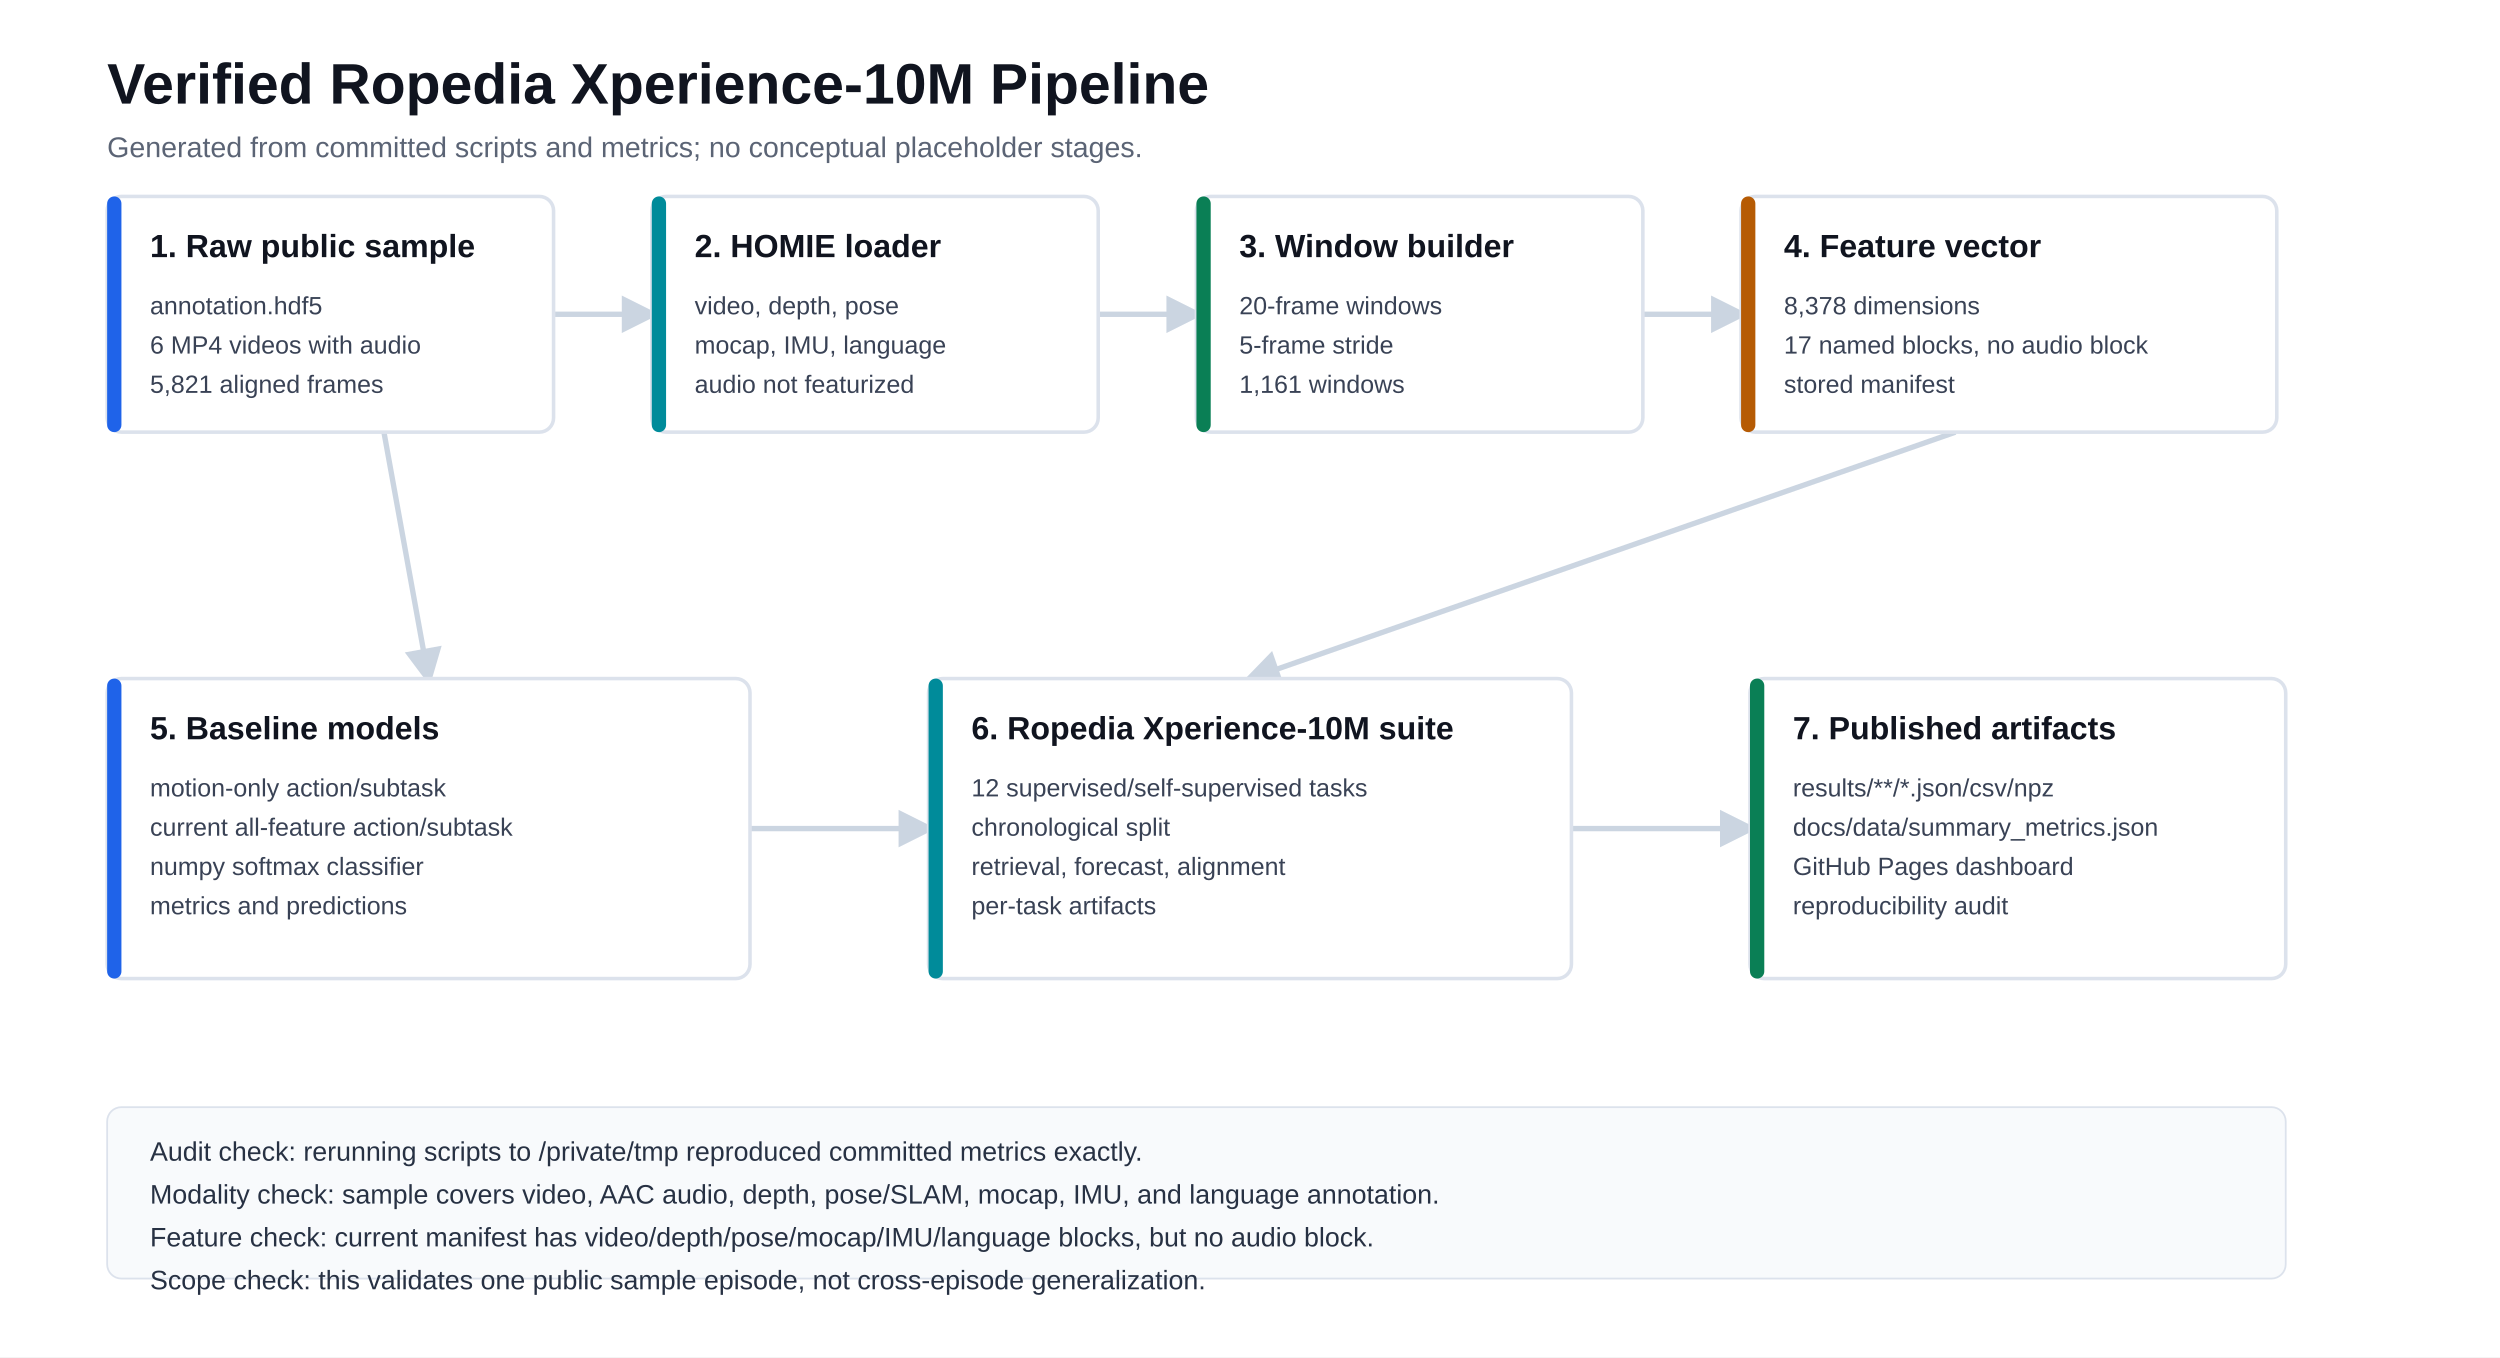
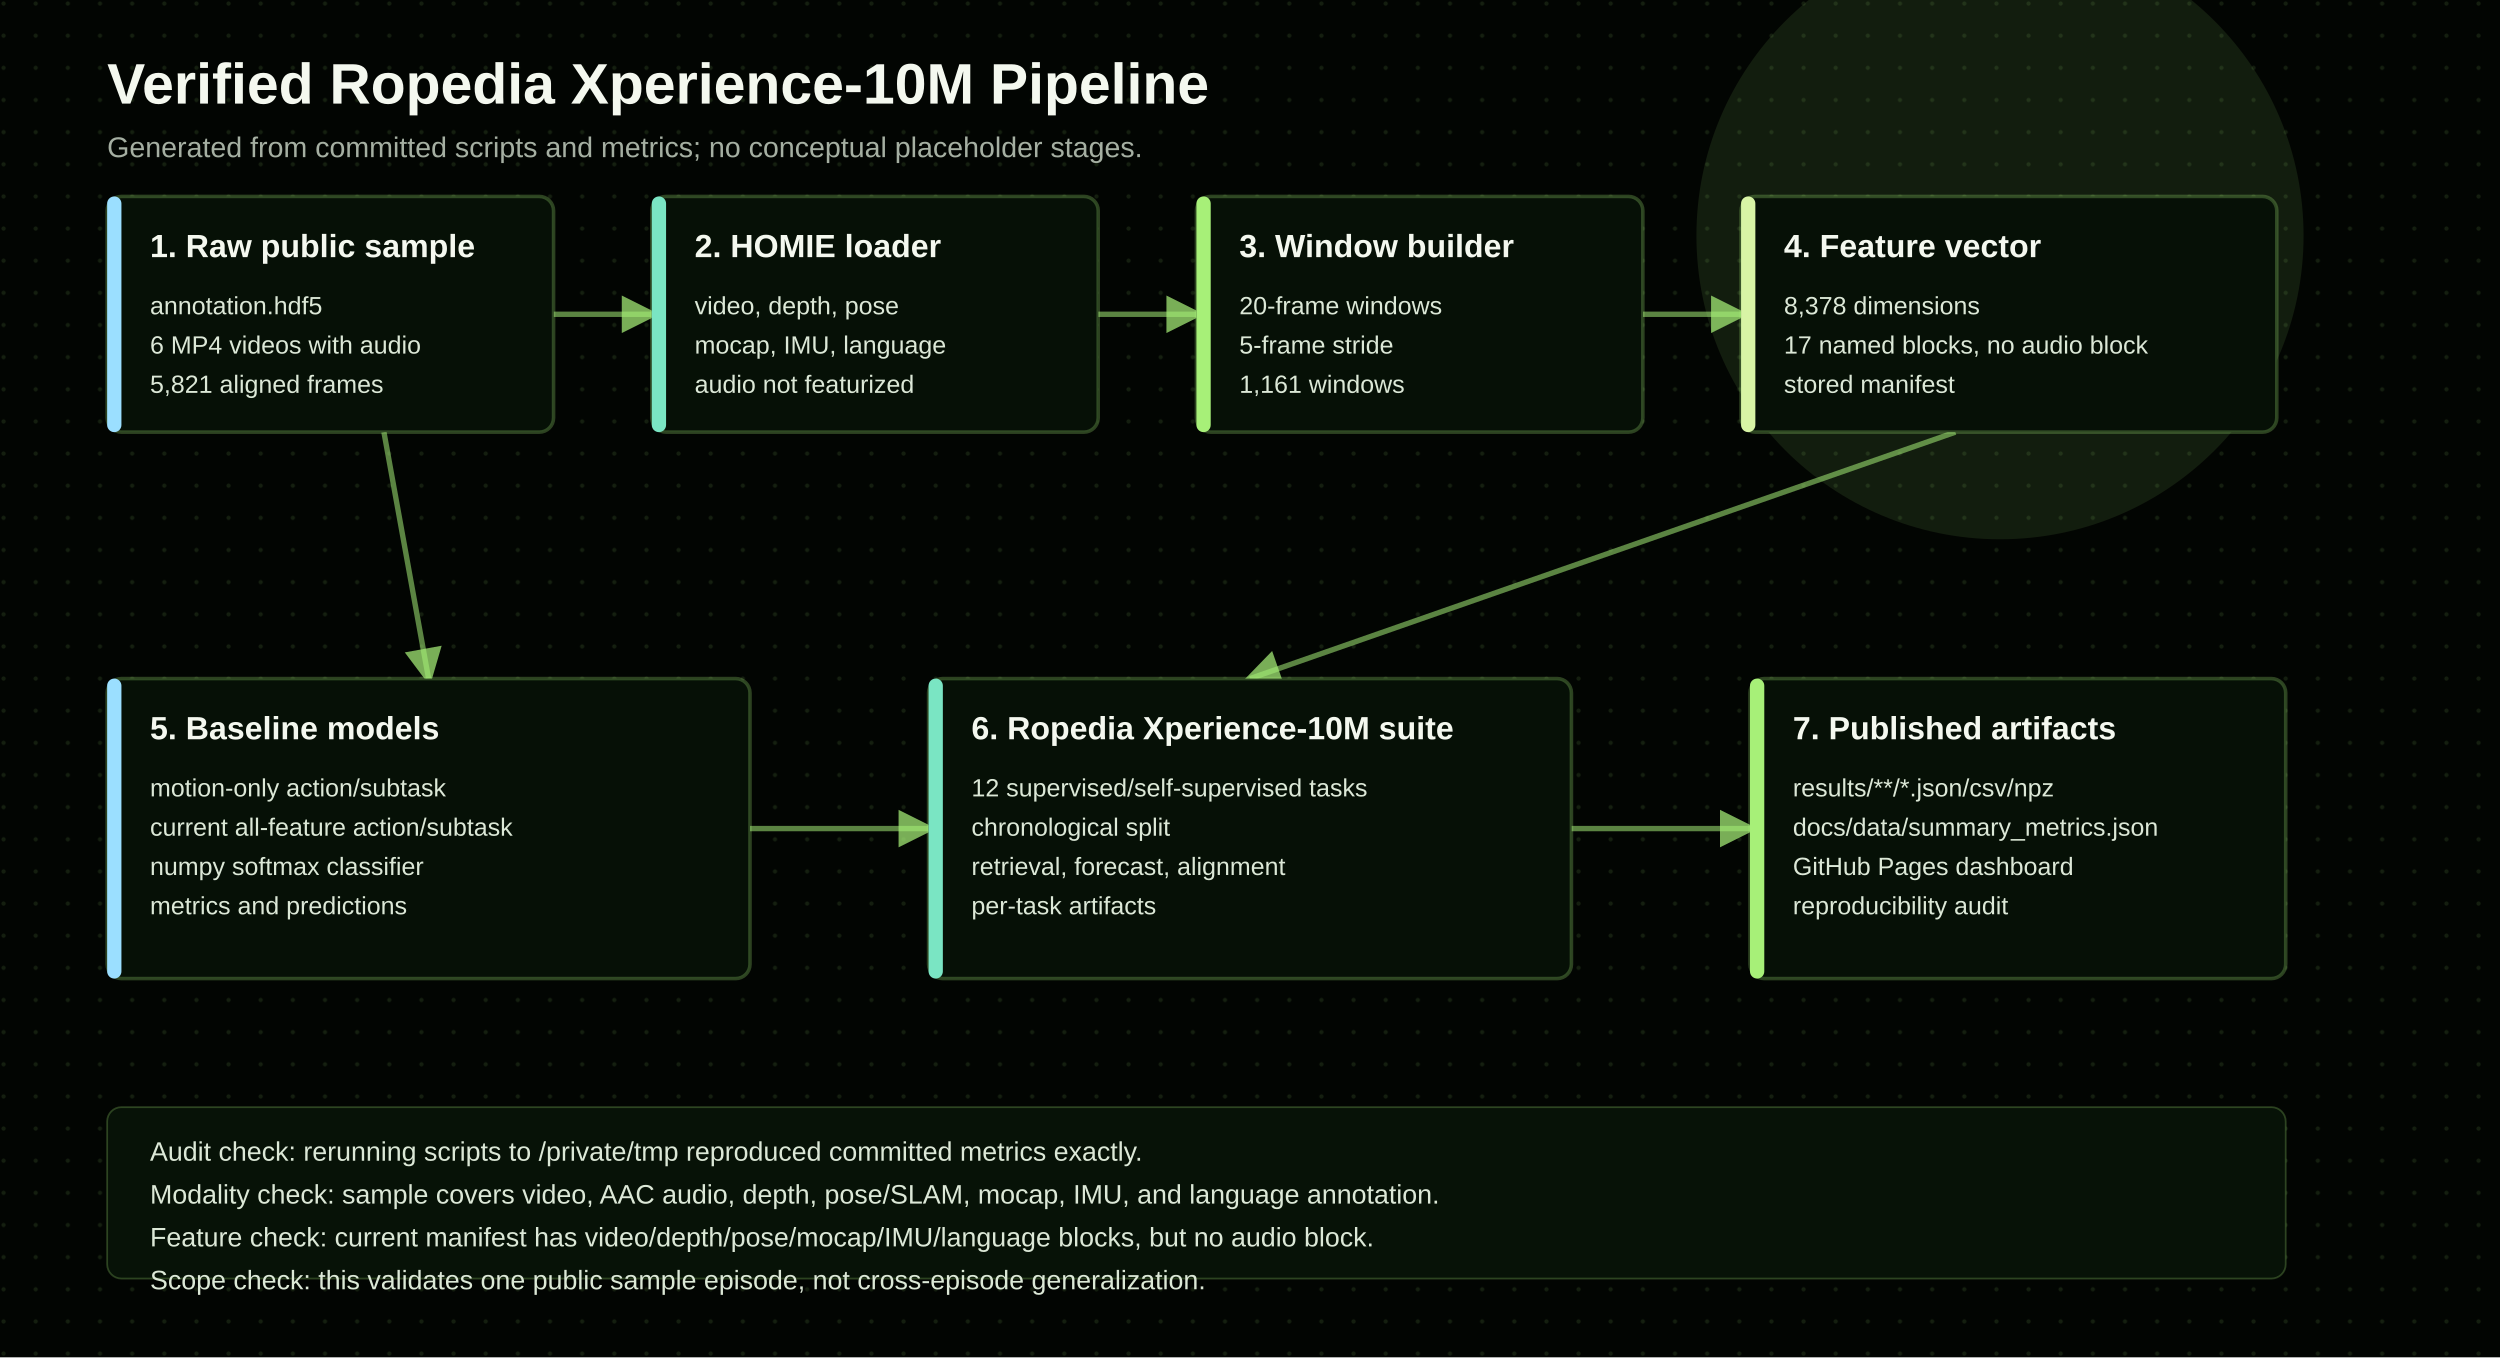
<svg xmlns="http://www.w3.org/2000/svg" width="1400" height="760" viewBox="0 0 1400 760">
  <defs>
+     <pattern id="dotgrid" width="18" height="18" patternUnits="userSpaceOnUse">
+       <circle cx="2" cy="2" r="1.2" fill="#a7f078" opacity="0.20" />
+     </pattern>
    <marker id="arrow" viewBox="0 0 10 10" refX="8" refY="5" markerWidth="7" markerHeight="7" orient="auto-start-reverse">
-       <path d="M 0 0 L 10 5 L 0 10 z" fill="#cbd5e1" />
+       <path d="M 0 0 L 10 5 L 0 10 z" fill="#a7f078" fill-opacity="0.72" />
    </marker>
  </defs>
-   <rect width="100%" height="100%" fill="#ffffff" />
-   <rect x="0" y="0" width="1400" height="760" fill="#ffffff" />
-   <text x="60" y="58" font-family="Arial, sans-serif" font-size="32" font-weight="700" fill="#10141f">Verified Ropedia Xperience-10M Pipeline</text>
-   <text x="60" y="88" font-family="Arial, sans-serif" font-size="16" fill="#5b6475">Generated from committed scripts and metrics; no conceptual placeholder stages.</text>
-   <line x1="310" y1="176" x2="365" y2="176" stroke="#cbd5e1" stroke-width="3" marker-end="url(#arrow)" />
-   <line x1="615" y1="176" x2="670" y2="176" stroke="#cbd5e1" stroke-width="3" marker-end="url(#arrow)" />
-   <line x1="920" y1="176" x2="975" y2="176" stroke="#cbd5e1" stroke-width="3" marker-end="url(#arrow)" />
-   <line x1="215" y1="242" x2="240" y2="380" stroke="#cbd5e1" stroke-width="3" marker-end="url(#arrow)" />
-   <line x1="1095" y1="242" x2="700" y2="380" stroke="#cbd5e1" stroke-width="3" marker-end="url(#arrow)" />
-   <line x1="420" y1="464" x2="520" y2="464" stroke="#cbd5e1" stroke-width="3" marker-end="url(#arrow)" />
-   <line x1="880" y1="464" x2="980" y2="464" stroke="#cbd5e1" stroke-width="3" marker-end="url(#arrow)" />
-   <rect x="60" y="110" width="250" height="132" rx="8" fill="#ffffff" stroke="#dce2ec" stroke-width="2" />
-   <rect x="60" y="110" width="8" height="132" rx="4" fill="#1f63e9" />
-   <text x="84" y="144" font-family="Arial, sans-serif" font-size="18" font-weight="700" fill="#10141f">1. Raw public sample</text>
-   <text x="84" y="176" font-family="Arial, sans-serif" font-size="14" fill="#394255">annotation.hdf5</text>
-   <text x="84" y="198" font-family="Arial, sans-serif" font-size="14" fill="#394255">6 MP4 videos with audio</text>
-   <text x="84" y="220" font-family="Arial, sans-serif" font-size="14" fill="#394255">5,821 aligned frames</text>
-   <rect x="365" y="110" width="250" height="132" rx="8" fill="#ffffff" stroke="#dce2ec" stroke-width="2" />
-   <rect x="365" y="110" width="8" height="132" rx="4" fill="#008b9a" />
-   <text x="389" y="144" font-family="Arial, sans-serif" font-size="18" font-weight="700" fill="#10141f">2. HOMIE loader</text>
-   <text x="389" y="176" font-family="Arial, sans-serif" font-size="14" fill="#394255">video, depth, pose</text>
-   <text x="389" y="198" font-family="Arial, sans-serif" font-size="14" fill="#394255">mocap, IMU, language</text>
-   <text x="389" y="220" font-family="Arial, sans-serif" font-size="14" fill="#394255">audio not featurized</text>
-   <rect x="670" y="110" width="250" height="132" rx="8" fill="#ffffff" stroke="#dce2ec" stroke-width="2" />
-   <rect x="670" y="110" width="8" height="132" rx="4" fill="#0a7f55" />
-   <text x="694" y="144" font-family="Arial, sans-serif" font-size="18" font-weight="700" fill="#10141f">3. Window builder</text>
-   <text x="694" y="176" font-family="Arial, sans-serif" font-size="14" fill="#394255">20-frame windows</text>
-   <text x="694" y="198" font-family="Arial, sans-serif" font-size="14" fill="#394255">5-frame stride</text>
-   <text x="694" y="220" font-family="Arial, sans-serif" font-size="14" fill="#394255">1,161 windows</text>
-   <rect x="975" y="110" width="300" height="132" rx="8" fill="#ffffff" stroke="#dce2ec" stroke-width="2" />
-   <rect x="975" y="110" width="8" height="132" rx="4" fill="#b65b04" />
-   <text x="999" y="144" font-family="Arial, sans-serif" font-size="18" font-weight="700" fill="#10141f">4. Feature vector</text>
-   <text x="999" y="176" font-family="Arial, sans-serif" font-size="14" fill="#394255">8,378 dimensions</text>
-   <text x="999" y="198" font-family="Arial, sans-serif" font-size="14" fill="#394255">17 named blocks, no audio block</text>
-   <text x="999" y="220" font-family="Arial, sans-serif" font-size="14" fill="#394255">stored manifest</text>
-   <rect x="60" y="380" width="360" height="168" rx="8" fill="#ffffff" stroke="#dce2ec" stroke-width="2" />
-   <rect x="60" y="380" width="8" height="168" rx="4" fill="#1f63e9" />
-   <text x="84" y="414" font-family="Arial, sans-serif" font-size="18" font-weight="700" fill="#10141f">5. Baseline models</text>
-   <text x="84" y="446" font-family="Arial, sans-serif" font-size="14" fill="#394255">motion-only action/subtask</text>
-   <text x="84" y="468" font-family="Arial, sans-serif" font-size="14" fill="#394255">current all-feature action/subtask</text>
-   <text x="84" y="490" font-family="Arial, sans-serif" font-size="14" fill="#394255">numpy softmax classifier</text>
-   <text x="84" y="512" font-family="Arial, sans-serif" font-size="14" fill="#394255">metrics and predictions</text>
-   <rect x="520" y="380" width="360" height="168" rx="8" fill="#ffffff" stroke="#dce2ec" stroke-width="2" />
-   <rect x="520" y="380" width="8" height="168" rx="4" fill="#008b9a" />
-   <text x="544" y="414" font-family="Arial, sans-serif" font-size="18" font-weight="700" fill="#10141f">6. Ropedia Xperience-10M suite</text>
-   <text x="544" y="446" font-family="Arial, sans-serif" font-size="14" fill="#394255">12 supervised/self-supervised tasks</text>
-   <text x="544" y="468" font-family="Arial, sans-serif" font-size="14" fill="#394255">chronological split</text>
-   <text x="544" y="490" font-family="Arial, sans-serif" font-size="14" fill="#394255">retrieval, forecast, alignment</text>
-   <text x="544" y="512" font-family="Arial, sans-serif" font-size="14" fill="#394255">per-task artifacts</text>
-   <rect x="980" y="380" width="300" height="168" rx="8" fill="#ffffff" stroke="#dce2ec" stroke-width="2" />
-   <rect x="980" y="380" width="8" height="168" rx="4" fill="#0a7f55" />
-   <text x="1004" y="414" font-family="Arial, sans-serif" font-size="18" font-weight="700" fill="#10141f">7. Published artifacts</text>
-   <text x="1004" y="446" font-family="Arial, sans-serif" font-size="14" fill="#394255">results/**/*.json/csv/npz</text>
-   <text x="1004" y="468" font-family="Arial, sans-serif" font-size="14" fill="#394255">docs/data/summary_metrics.json</text>
-   <text x="1004" y="490" font-family="Arial, sans-serif" font-size="14" fill="#394255">GitHub Pages dashboard</text>
-   <text x="1004" y="512" font-family="Arial, sans-serif" font-size="14" fill="#394255">reproducibility audit</text>
-   <rect x="60" y="620" width="1220" height="96" rx="8" fill="#f8fafc" stroke="#dce2ec" />
-   <text x="84" y="650" font-family="Arial, sans-serif" font-size="15" fill="#273143">Audit check: rerunning scripts to /private/tmp reproduced committed metrics exactly.</text>
-   <text x="84" y="674" font-family="Arial, sans-serif" font-size="15" fill="#273143">Modality check: sample covers video, AAC audio, depth, pose/SLAM, mocap, IMU, and language annotation.</text>
-   <text x="84" y="698" font-family="Arial, sans-serif" font-size="15" fill="#273143">Feature check: current manifest has video/depth/pose/mocap/IMU/language blocks, but no audio block.</text>
-   <text x="84" y="722" font-family="Arial, sans-serif" font-size="15" fill="#273143">Scope check: this validates one public sample episode, not cross-episode generalization.</text>
+   <rect width="100%" height="100%" fill="#020502" />
+   <rect x="0" y="0" width="1400" height="760" fill="#020502" />
+   <rect x="0" y="0" width="1400" height="760" fill="url(#dotgrid)" opacity="0.55" />
+   <circle cx="1120" cy="132" r="170" fill="#a7f078" opacity="0.10" />
+   <text x="60" y="58" font-family="Inter Tight, Arial, sans-serif" font-size="32" font-weight="800" fill="#f4f8ef">Verified Ropedia Xperience-10M Pipeline</text>
+   <text x="60" y="88" font-family="Space Grotesk, Arial, sans-serif" font-size="16" fill="#a5afa2">Generated from committed scripts and metrics; no conceptual placeholder stages.</text>
+   <line x1="310" y1="176" x2="365" y2="176" stroke="#a7f078" stroke-opacity="0.54" stroke-width="3" marker-end="url(#arrow)" />
+   <line x1="615" y1="176" x2="670" y2="176" stroke="#a7f078" stroke-opacity="0.54" stroke-width="3" marker-end="url(#arrow)" />
+   <line x1="920" y1="176" x2="975" y2="176" stroke="#a7f078" stroke-opacity="0.54" stroke-width="3" marker-end="url(#arrow)" />
+   <line x1="215" y1="242" x2="240" y2="380" stroke="#a7f078" stroke-opacity="0.54" stroke-width="3" marker-end="url(#arrow)" />
+   <line x1="1095" y1="242" x2="700" y2="380" stroke="#a7f078" stroke-opacity="0.54" stroke-width="3" marker-end="url(#arrow)" />
+   <line x1="420" y1="464" x2="520" y2="464" stroke="#a7f078" stroke-opacity="0.54" stroke-width="3" marker-end="url(#arrow)" />
+   <line x1="880" y1="464" x2="980" y2="464" stroke="#a7f078" stroke-opacity="0.54" stroke-width="3" marker-end="url(#arrow)" />
+   <rect x="60" y="110" width="250" height="132" rx="8" fill="#061006" stroke="#a7f078" stroke-opacity="0.26" stroke-width="2" />
+   <rect x="60" y="110" width="8" height="132" rx="4" fill="#9bdfff" />
+   <text x="84" y="144" font-family="Inter Tight, Arial, sans-serif" font-size="18" font-weight="800" fill="#f4f8ef">1. Raw public sample</text>
+   <text x="84" y="176" font-family="Space Grotesk, Arial, sans-serif" font-size="14" fill="#dce8d7">annotation.hdf5</text>
+   <text x="84" y="198" font-family="Space Grotesk, Arial, sans-serif" font-size="14" fill="#dce8d7">6 MP4 videos with audio</text>
+   <text x="84" y="220" font-family="Space Grotesk, Arial, sans-serif" font-size="14" fill="#dce8d7">5,821 aligned frames</text>
+   <rect x="365" y="110" width="250" height="132" rx="8" fill="#061006" stroke="#a7f078" stroke-opacity="0.26" stroke-width="2" />
+   <rect x="365" y="110" width="8" height="132" rx="4" fill="#7ae5c3" />
+   <text x="389" y="144" font-family="Inter Tight, Arial, sans-serif" font-size="18" font-weight="800" fill="#f4f8ef">2. HOMIE loader</text>
+   <text x="389" y="176" font-family="Space Grotesk, Arial, sans-serif" font-size="14" fill="#dce8d7">video, depth, pose</text>
+   <text x="389" y="198" font-family="Space Grotesk, Arial, sans-serif" font-size="14" fill="#dce8d7">mocap, IMU, language</text>
+   <text x="389" y="220" font-family="Space Grotesk, Arial, sans-serif" font-size="14" fill="#dce8d7">audio not featurized</text>
+   <rect x="670" y="110" width="250" height="132" rx="8" fill="#061006" stroke="#a7f078" stroke-opacity="0.26" stroke-width="2" />
+   <rect x="670" y="110" width="8" height="132" rx="4" fill="#a7f078" />
+   <text x="694" y="144" font-family="Inter Tight, Arial, sans-serif" font-size="18" font-weight="800" fill="#f4f8ef">3. Window builder</text>
+   <text x="694" y="176" font-family="Space Grotesk, Arial, sans-serif" font-size="14" fill="#dce8d7">20-frame windows</text>
+   <text x="694" y="198" font-family="Space Grotesk, Arial, sans-serif" font-size="14" fill="#dce8d7">5-frame stride</text>
+   <text x="694" y="220" font-family="Space Grotesk, Arial, sans-serif" font-size="14" fill="#dce8d7">1,161 windows</text>
+   <rect x="975" y="110" width="300" height="132" rx="8" fill="#061006" stroke="#a7f078" stroke-opacity="0.26" stroke-width="2" />
+   <rect x="975" y="110" width="8" height="132" rx="4" fill="#d8f4a5" />
+   <text x="999" y="144" font-family="Inter Tight, Arial, sans-serif" font-size="18" font-weight="800" fill="#f4f8ef">4. Feature vector</text>
+   <text x="999" y="176" font-family="Space Grotesk, Arial, sans-serif" font-size="14" fill="#dce8d7">8,378 dimensions</text>
+   <text x="999" y="198" font-family="Space Grotesk, Arial, sans-serif" font-size="14" fill="#dce8d7">17 named blocks, no audio block</text>
+   <text x="999" y="220" font-family="Space Grotesk, Arial, sans-serif" font-size="14" fill="#dce8d7">stored manifest</text>
+   <rect x="60" y="380" width="360" height="168" rx="8" fill="#061006" stroke="#a7f078" stroke-opacity="0.26" stroke-width="2" />
+   <rect x="60" y="380" width="8" height="168" rx="4" fill="#9bdfff" />
+   <text x="84" y="414" font-family="Inter Tight, Arial, sans-serif" font-size="18" font-weight="800" fill="#f4f8ef">5. Baseline models</text>
+   <text x="84" y="446" font-family="Space Grotesk, Arial, sans-serif" font-size="14" fill="#dce8d7">motion-only action/subtask</text>
+   <text x="84" y="468" font-family="Space Grotesk, Arial, sans-serif" font-size="14" fill="#dce8d7">current all-feature action/subtask</text>
+   <text x="84" y="490" font-family="Space Grotesk, Arial, sans-serif" font-size="14" fill="#dce8d7">numpy softmax classifier</text>
+   <text x="84" y="512" font-family="Space Grotesk, Arial, sans-serif" font-size="14" fill="#dce8d7">metrics and predictions</text>
+   <rect x="520" y="380" width="360" height="168" rx="8" fill="#061006" stroke="#a7f078" stroke-opacity="0.26" stroke-width="2" />
+   <rect x="520" y="380" width="8" height="168" rx="4" fill="#7ae5c3" />
+   <text x="544" y="414" font-family="Inter Tight, Arial, sans-serif" font-size="18" font-weight="800" fill="#f4f8ef">6. Ropedia Xperience-10M suite</text>
+   <text x="544" y="446" font-family="Space Grotesk, Arial, sans-serif" font-size="14" fill="#dce8d7">12 supervised/self-supervised tasks</text>
+   <text x="544" y="468" font-family="Space Grotesk, Arial, sans-serif" font-size="14" fill="#dce8d7">chronological split</text>
+   <text x="544" y="490" font-family="Space Grotesk, Arial, sans-serif" font-size="14" fill="#dce8d7">retrieval, forecast, alignment</text>
+   <text x="544" y="512" font-family="Space Grotesk, Arial, sans-serif" font-size="14" fill="#dce8d7">per-task artifacts</text>
+   <rect x="980" y="380" width="300" height="168" rx="8" fill="#061006" stroke="#a7f078" stroke-opacity="0.26" stroke-width="2" />
+   <rect x="980" y="380" width="8" height="168" rx="4" fill="#a7f078" />
+   <text x="1004" y="414" font-family="Inter Tight, Arial, sans-serif" font-size="18" font-weight="800" fill="#f4f8ef">7. Published artifacts</text>
+   <text x="1004" y="446" font-family="Space Grotesk, Arial, sans-serif" font-size="14" fill="#dce8d7">results/**/*.json/csv/npz</text>
+   <text x="1004" y="468" font-family="Space Grotesk, Arial, sans-serif" font-size="14" fill="#dce8d7">docs/data/summary_metrics.json</text>
+   <text x="1004" y="490" font-family="Space Grotesk, Arial, sans-serif" font-size="14" fill="#dce8d7">GitHub Pages dashboard</text>
+   <text x="1004" y="512" font-family="Space Grotesk, Arial, sans-serif" font-size="14" fill="#dce8d7">reproducibility audit</text>
+   <rect x="60" y="620" width="1220" height="96" rx="8" fill="#071207" stroke="#a7f078" stroke-opacity="0.24" />
+   <text x="84" y="650" font-family="Space Grotesk, Arial, sans-serif" font-size="15" fill="#dce8d7">Audit check: rerunning scripts to /private/tmp reproduced committed metrics exactly.</text>
+   <text x="84" y="674" font-family="Space Grotesk, Arial, sans-serif" font-size="15" fill="#dce8d7">Modality check: sample covers video, AAC audio, depth, pose/SLAM, mocap, IMU, and language annotation.</text>
+   <text x="84" y="698" font-family="Space Grotesk, Arial, sans-serif" font-size="15" fill="#dce8d7">Feature check: current manifest has video/depth/pose/mocap/IMU/language blocks, but no audio block.</text>
+   <text x="84" y="722" font-family="Space Grotesk, Arial, sans-serif" font-size="15" fill="#dce8d7">Scope check: this validates one public sample episode, not cross-episode generalization.</text>
</svg>
